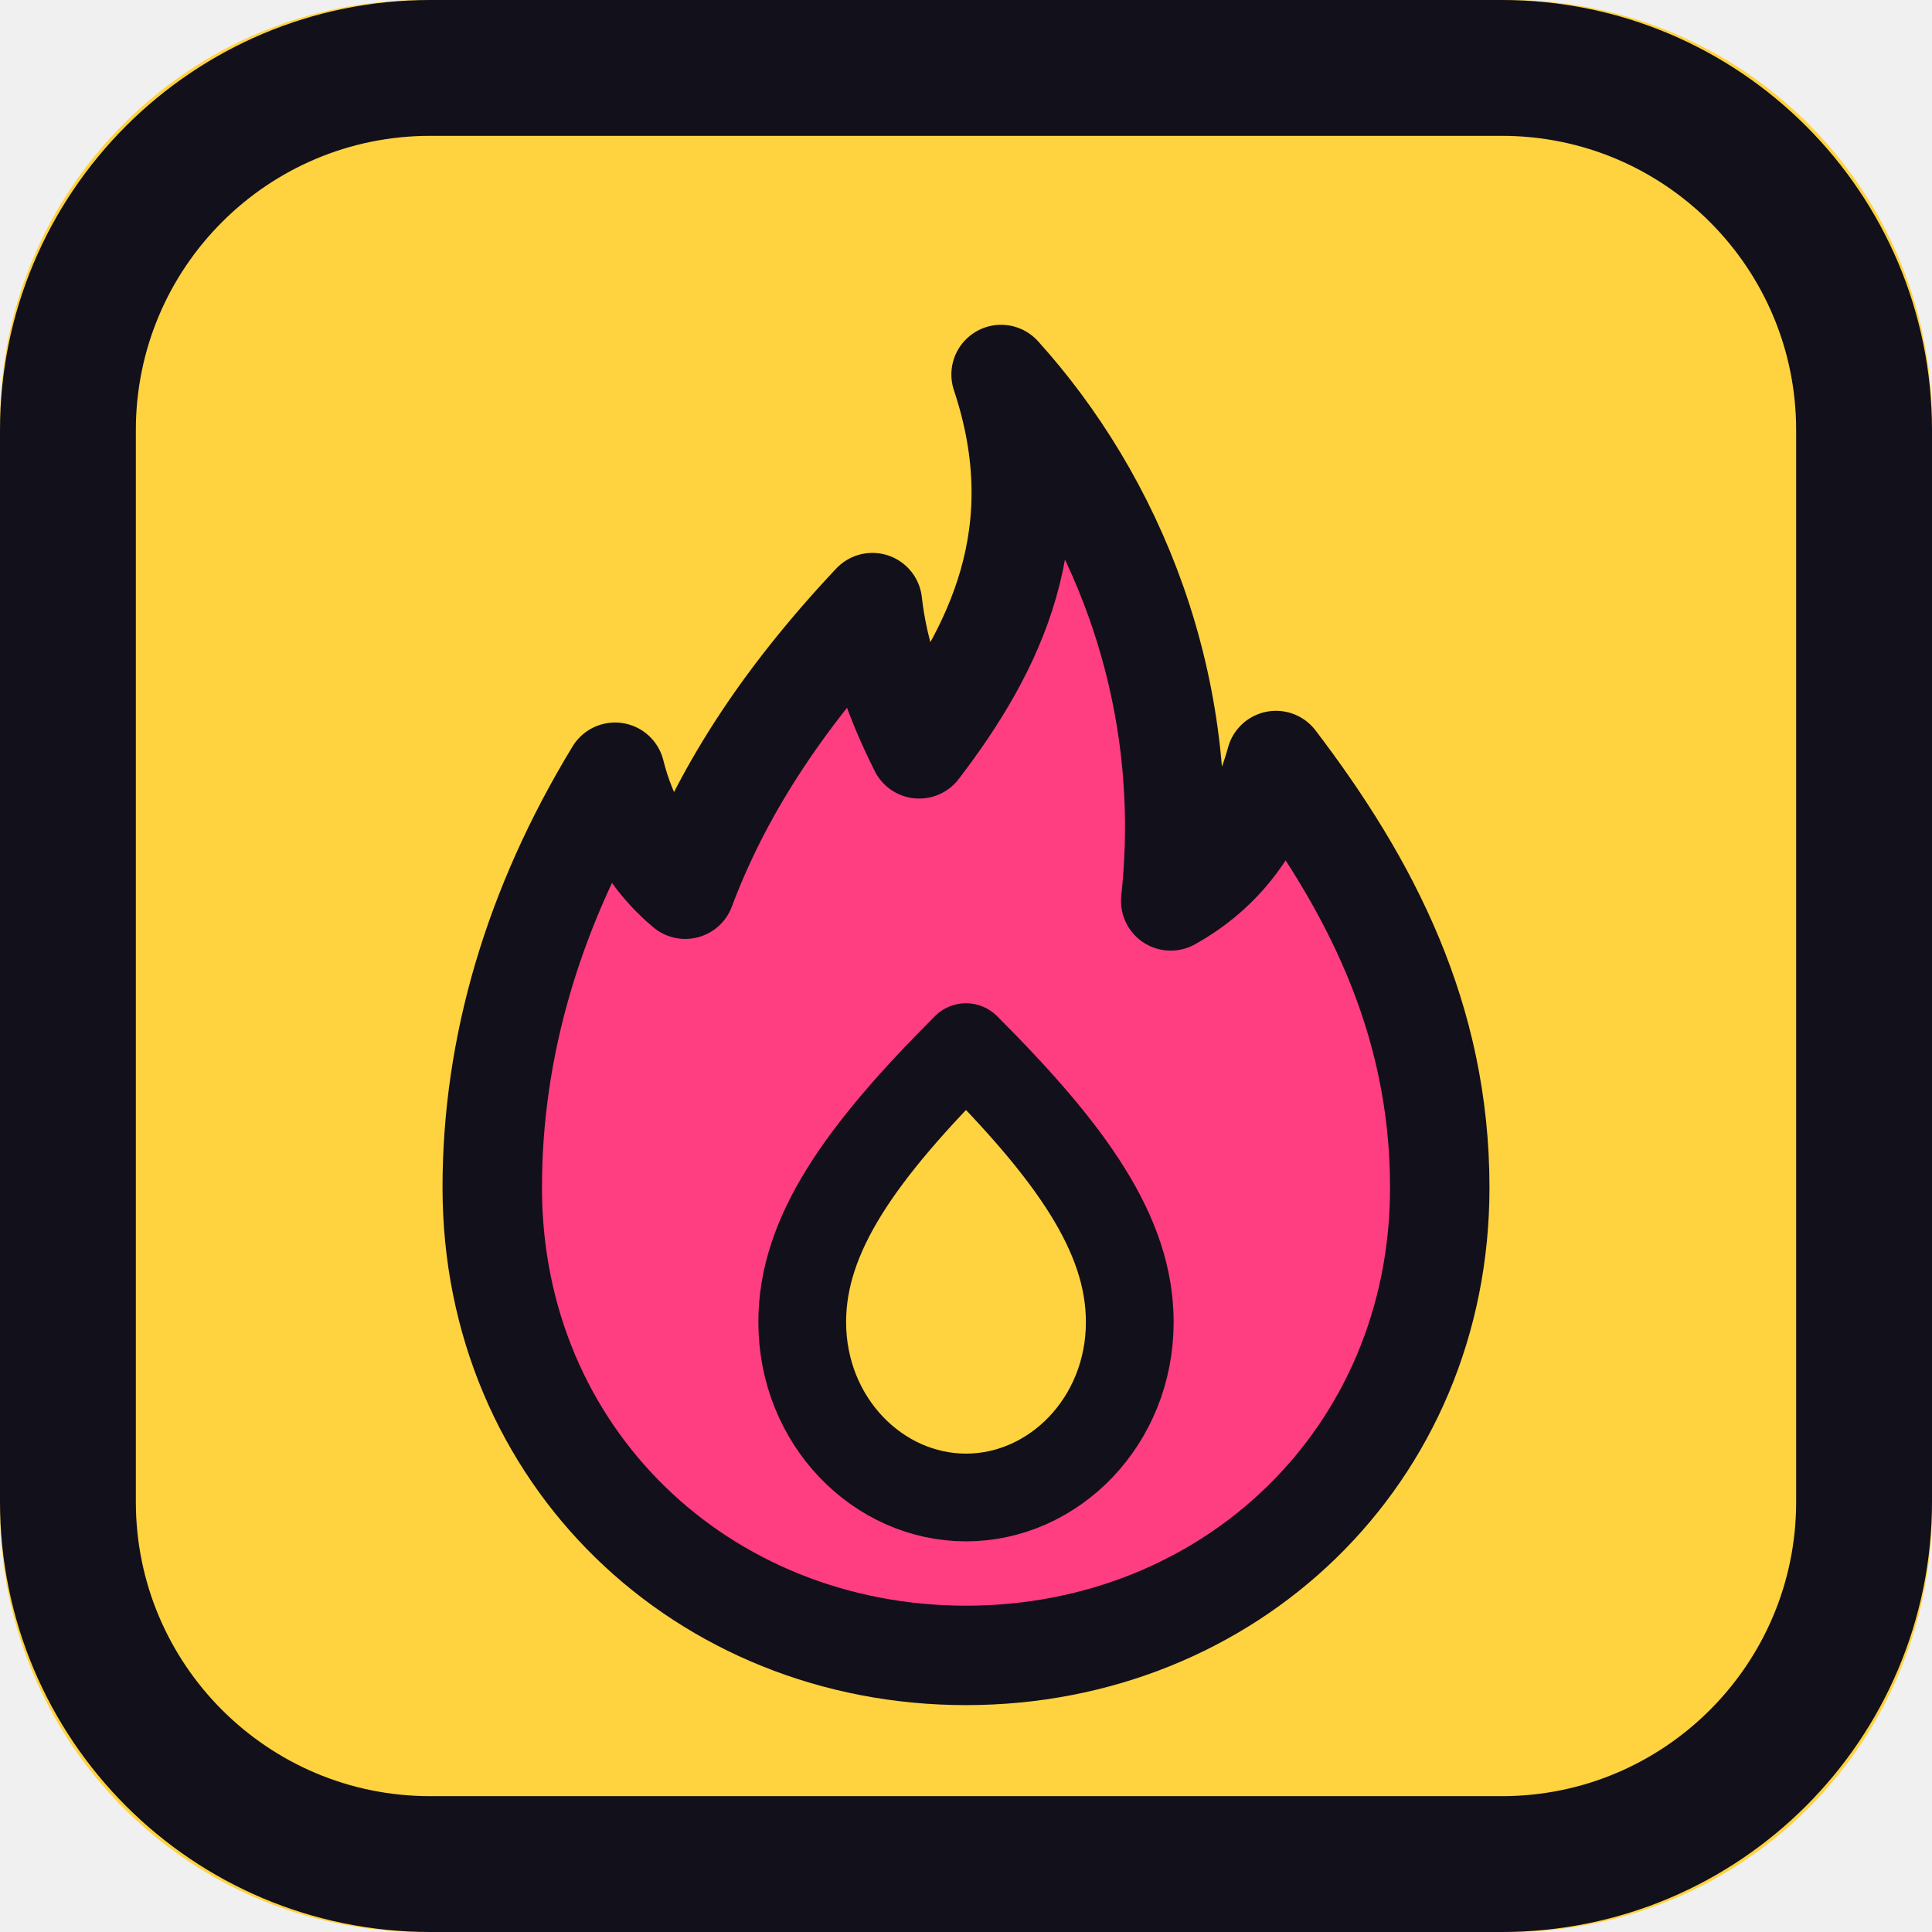
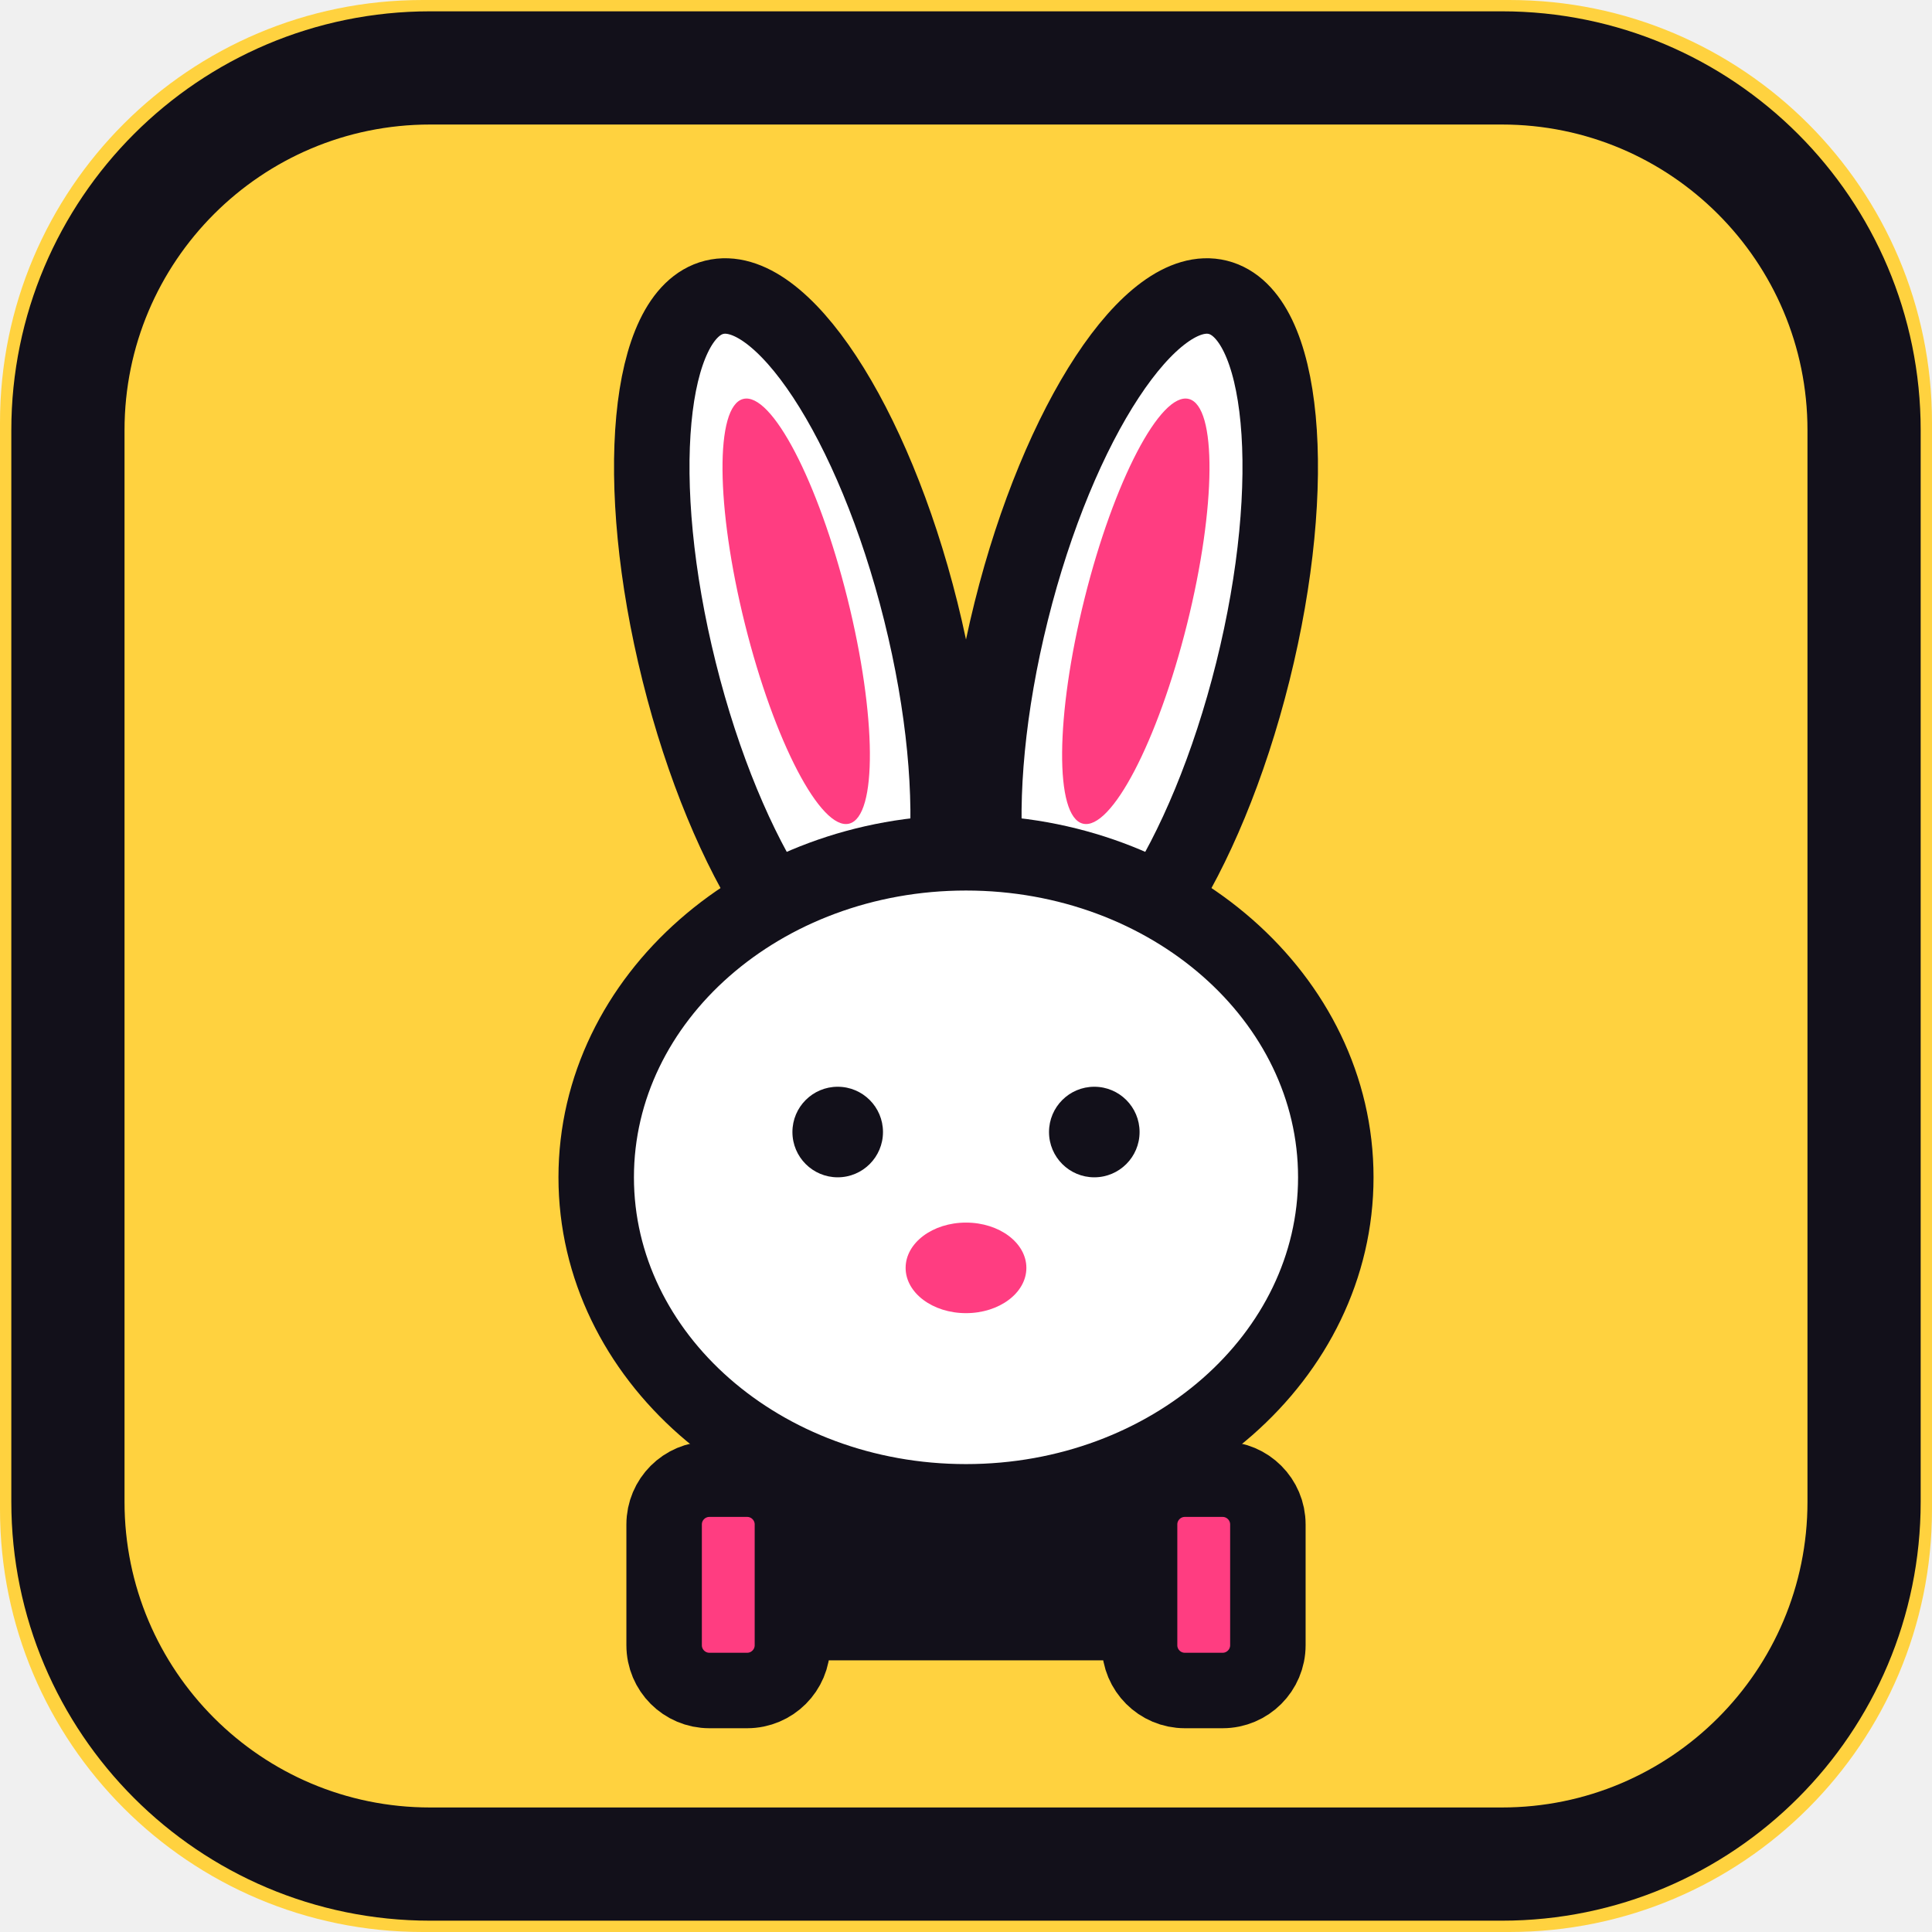
<svg xmlns="http://www.w3.org/2000/svg" viewBox="0 0 512 512" width="512" height="512">
  <rect width="512" height="512" rx="112" fill="#FFD23F" />
-   <rect x="18" y="18" width="476" height="476" rx="96" fill="none" stroke="#12101A" stroke-width="36" />
-   <g transform="translate(256 262) scale(15.5) translate(-12 -12)">
-     <path d="M12.6 1.5c.9 2.7-.1 4.7-1.4 6.4-.4-.8-.7-1.6-.8-2.5-1.6 1.7-2.6 3.3-3.2 4.9-.6-.5-1-1.2-1.2-2C4.6 10.6 3.9 13 3.9 15.4c0 4.6 3.6 8 8.1 8s8.1-3.4 8.1-8c0-2.9-1.2-5.2-2.8-7.3-.3 1.1-.9 1.9-1.8 2.4.4-3.7-1-6.9-2.9-9Z" fill="#FF3D81" stroke="#12101A" stroke-width="1.7" stroke-linejoin="round" />
-     <path d="M12 13c1.8 1.8 2.8 3.2 2.8 4.7 0 1.7-1.3 3-2.8 3s-2.8-1.3-2.8-3c0-1.5 1-2.9 2.8-4.7Z" fill="#FFD23F" stroke="#12101A" stroke-width="1.5" stroke-linejoin="round" />
+   <rect x="18" y="18" width="476" height="476" rx="96" fill="none" stroke="#12101A" stroke-width="30" />
+   <g stroke="#12101A" stroke-width="20" stroke-linejoin="round">
+     <ellipse cx="0" cy="0" rx="33" ry="94" fill="#FFFFFF" transform="translate(212 170) rotate(-14)" />
+     <ellipse cx="0" cy="0" rx="33" ry="94" fill="#FFFFFF" transform="translate(300 170) rotate(14)" />
+     <ellipse cx="0" cy="0" rx="14" ry="58" fill="#FF3D81" stroke-width="0" transform="translate(211 162) rotate(-14)" />
+     <ellipse cx="0" cy="0" rx="14" ry="58" fill="#FF3D81" stroke-width="0" transform="translate(301 162) rotate(14)" />
+     <ellipse cx="256" cy="312" rx="98" ry="86" fill="#FFFFFF" />
+     <rect x="206" y="410" width="100" height="20" rx="10" fill="#FF3D81" />
+     <rect x="176" y="392" width="34" height="56" rx="12" fill="#FF3D81" />
+     <rect x="302" y="392" width="34" height="56" rx="12" fill="#FF3D81" />
  </g>
+   <circle cx="222" cy="300" r="12" fill="#12101A" />
+   <circle cx="290" cy="300" r="12" fill="#12101A" />
+   <ellipse cx="256" cy="336" rx="16" ry="12" fill="#FF3D81" />
</svg>
